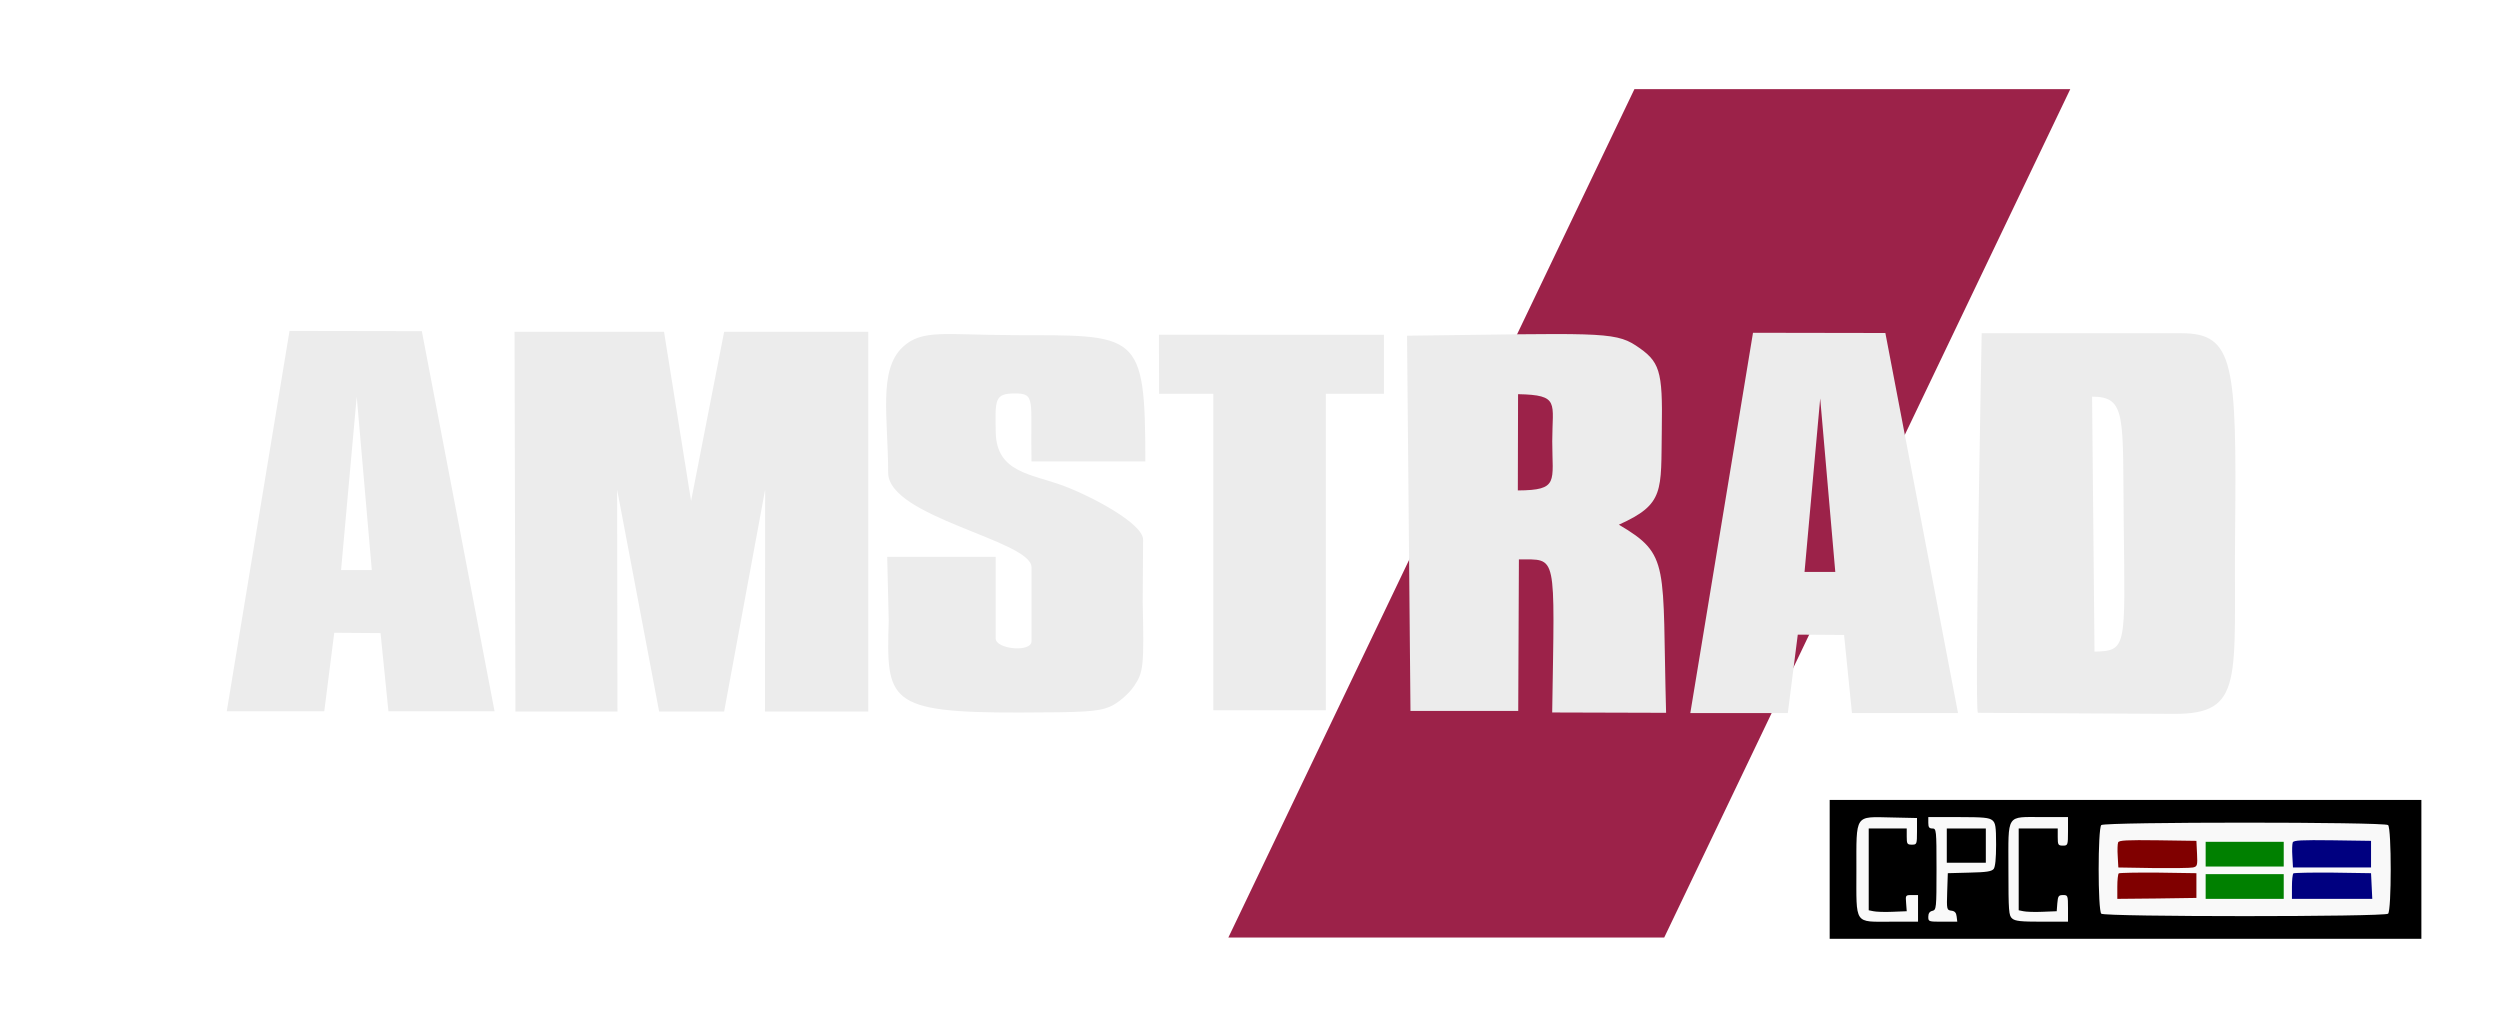
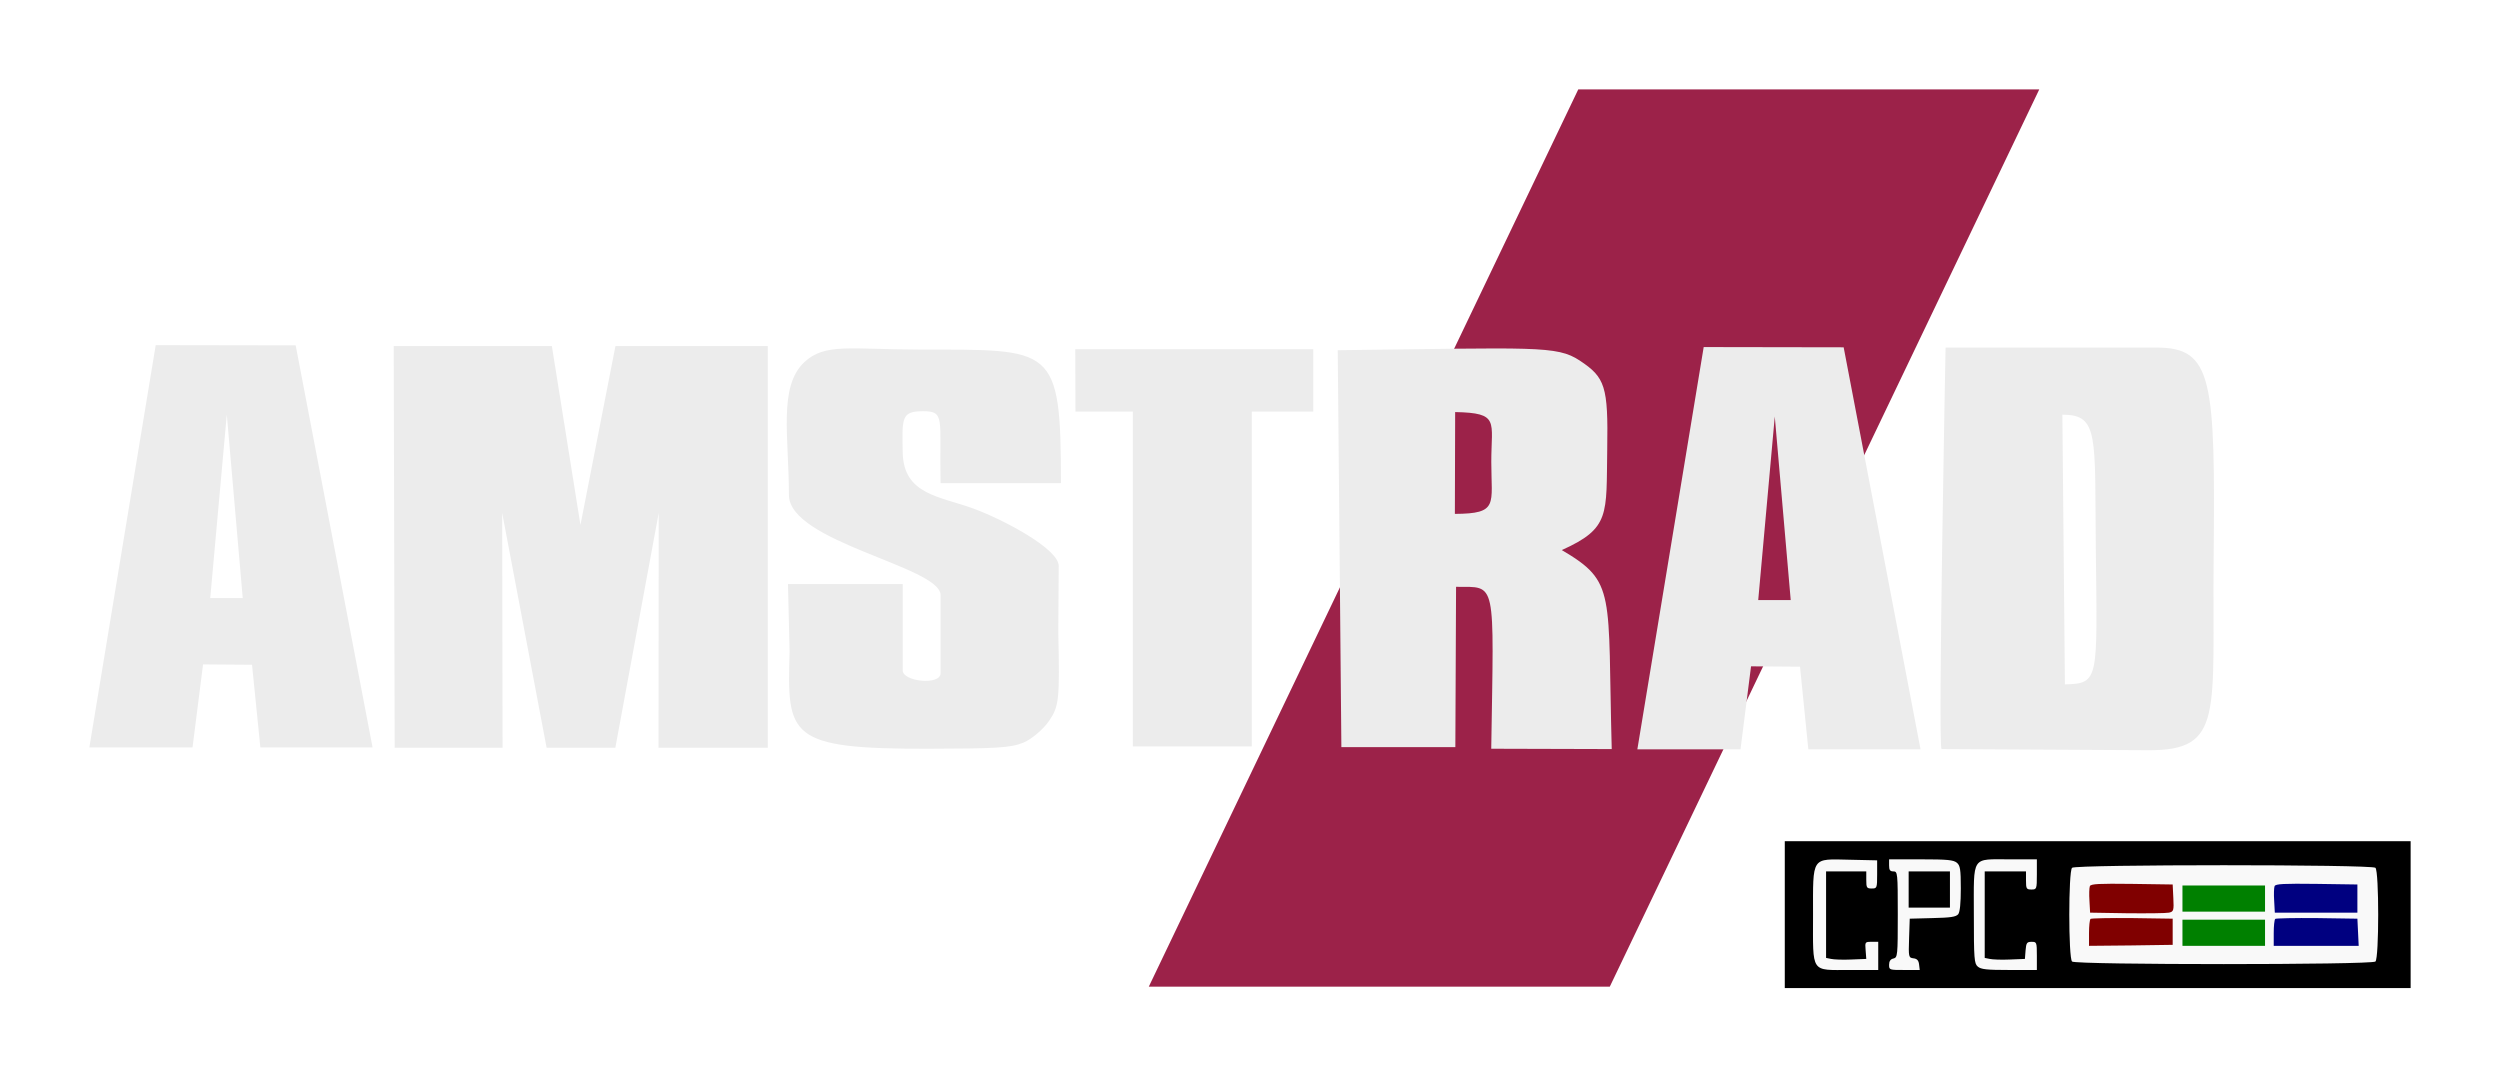
- <svg xmlns="http://www.w3.org/2000/svg" viewBox="0 0 44.384 18.138" version="1.1" id="svg6">
+ <svg xmlns="http://www.w3.org/2000/svg" viewBox="0 0 419.618 180.848" version="1.1" id="svg6" width="419.618" height="180.848">
  <defs id="defs10" />
-   <path d="m 29.017,1.582 h 7.738 L 29.546,16.644 h -7.738 z" id="path2" style="fill:#9c2249;stroke-width:0.809" />
-   <path d="M 5.14,5.875 4.026,12.627 h 1.731 l 0.177,-1.393 0.822,0.006 0.14,1.387 H 8.78 L 7.489,5.879 Z m 1.193,1.166 0.268,3.08 h -0.546 z m 2.802,-1.15 0.016,6.741 h 1.811 l -0.006,-3.94 0.746,3.94 h 1.154 l 0.728,-3.94 -0.003,3.94 h 1.834 V 5.891 H 12.856 L 12.269,8.894 11.789,5.891 Z m 11.44,0.052 0.003,1.048 h 0.963 v 5.619 h 1.997 V 6.991 h 1.032 V 5.944 Z m -2.633,0.006 C 16.799,5.948 16.372,5.838 16.028,6.16 15.589,6.57 15.767,7.412 15.768,8.391 c 8.04e-4,0.79 2.531,1.2 2.545,1.676 v 1.317 c -0.002,0.206 -0.637,0.141 -0.636,-0.049 V 9.886 h -1.926 l 0.027,1.132 c -0.043,1.426 -0.028,1.637 2.328,1.632 1.123,-0.003 1.383,-0.013 1.597,-0.103 0.141,-0.059 0.337,-0.226 0.434,-0.371 0.164,-0.242 0.175,-0.359 0.15,-1.477 l 0.007,-1.116 C 20.299,9.296 19.372,8.807 18.876,8.623 18.307,8.412 17.691,8.392 17.678,7.675 17.667,7.093 17.657,6.987 18.012,6.985 c 0.386,-0.002 0.279,0.116 0.301,1.207 h 2.021 C 20.333,5.86 20.21,5.955 17.941,5.95 Z m 7.038,0.011 0.061,6.662 h 1.913 l 0.012,-2.691 c 0.686,0.008 0.635,-0.161 0.591,2.718 l 2.022,0.006 c -0.071,-2.646 0.079,-2.8 -0.838,-3.34 0.818,-0.368 0.745,-0.593 0.762,-1.695 0.017,-1.055 -0.034,-1.202 -0.461,-1.486 -0.387,-0.256 -0.742,-0.213 -4.062,-0.174 z m 1.971,1.038 c 0.75,0.015 0.607,0.149 0.607,0.836 0,0.718 0.126,0.869 -0.611,0.873 z m 8.231,-1.082 c 0,0 -0.129,6.63 -0.068,6.737 v 0.002 l 3.469,0.019 c 1.276,0.008 1.073,-0.609 1.098,-3.221 0.029,-2.999 -0.016,-3.537 -0.953,-3.537 z m 2.522,3.394 c 0.024,2.19 0.059,2.244 -0.519,2.259 l -0.043,-4.527 c 0.619,0 0.541,0.353 0.562,2.268 z M 31.122,5.908 30.009,12.66 h 1.731 l 0.177,-1.393 0.822,0.006 0.14,1.387 h 1.883 L 33.472,5.912 Z m 1.193,1.166 0.268,3.08 h -0.546 z" id="path4" style="fill:#ececec;stroke-width:0.679" />
-   <rect style="fill:#f9f9f9;fill-opacity:1;fill-rule:nonzero;stroke:none;stroke-width:3.901;stroke-linejoin:round;stroke-miterlimit:4;stroke-dasharray:none;stroke-dashoffset:0;stroke-opacity:1;paint-order:stroke markers fill" id="rect838" width="10.505" height="2.465" x="32.483" y="14.202" />
-   <g transform="matrix(0.00364744,0,0,-0.00337671,32.26464,16.86984)" id="g18" style="fill:#000000;stroke:none">
-     <path d="M 60,425 V 60 H 1500 2940 V 425 790 H 1500 60 Z m 425,200 c 0,-68 -1,-70 -25,-70 -23,0 -25,4 -25,43 v 42 H 343 250 V 425 210 l 23,-5 c 12,-3 54,-5 92,-3 l 70,3 -3,43 c -3,41 -3,42 27,42 h 31 V 220 150 H 360 c -183,0 -170,-20 -170,272 0,296 -10,280 170,276 l 125,-3 z m 367,58 c 15,-14 18,-32 18,-128 0,-73 -4,-117 -12,-128 -11,-13 -34,-17 -118,-19 l -105,-3 -3,-97 c -3,-94 -2,-97 20,-100 17,-2 24,-11 26,-31 l 3,-27 h -70 c -70,0 -71,0 -71,26 0,17 6,28 20,31 19,5 20,14 20,219 0,207 -1,214 -20,214 -16,0 -20,7 -20,30 v 30 h 147 c 122,0 149,-3 165,-17 z m 368,-58 c 0,-73 -1,-75 -25,-75 -23,0 -25,4 -25,45 v 45 h -95 -95 V 425 210 l 23,-5 c 12,-3 54,-5 92,-3 l 70,3 3,42 c 3,38 6,43 28,43 23,0 24,-2 24,-70 v -70 h -127 c -104,0 -130,3 -145,17 -16,15 -18,36 -18,259 0,296 -14,274 167,274 h 123 z m 1558,33 c 17,-17 17,-449 0,-466 -17,-17 -1379,-17 -1396,0 -17,17 -17,449 0,466 17,17 1379,17 1396,0 z" id="path2-2" />
-     <path d="m 630,550 v -90 h 95 95 v 90 90 h -95 -95 z" id="path4-3" />
-     <path d="m 1464,567 c -3,-8 -4,-41 -2,-73 l 3,-59 170,-3 c 94,-1 180,0 193,3 21,5 23,10 20,73 l -3,67 -188,3 c -152,2 -188,0 -193,-11 z" id="path6" style="fill:#800000" />
-     <path d="m 2314,567 c -3,-8 -4,-41 -2,-73 l 3,-59 h 190 190 v 70 70 l -188,3 c -152,2 -188,0 -193,-11 z" id="path8" style="fill:#000080" />
-     <path d="m 1890,505 v -65 h 190 190 v 65 65 h -190 -190 z" id="path10" style="fill:#008000" />
-     <path d="m 1467,404 c -4,-4 -7,-36 -7,-71 v -63 l 193,2 192,3 v 65 65 l -186,3 c -102,1 -188,-1 -192,-4 z" id="path12" style="fill:#800000" />
-     <path d="m 2317,404 c -4,-4 -7,-36 -7,-71 v -63 h 195 196 l -3,68 -3,67 -186,3 c -102,1 -188,-1 -192,-4 z" id="path14" style="fill:#000080" />
-     <path d="m 1890,335 v -65 h 190 190 v 65 65 h -190 -190 z" id="path16" style="fill:#008000" />
+   <path d="m 264.911,15 h 77.377 l -72.09,150.611 h -77.377 z" id="path2" style="fill:#9c2249;stroke-width:8.095" />
+   <path d="M 26.136,57.928 15,125.445 h 17.315 l 1.768,-13.929 8.219,0.063 1.398,13.866 H 62.533 L 49.629,57.968 Z m 11.931,11.656 2.676,30.802 h -5.456 z m 28.017,-11.496 0.161,67.413 h 18.11 l -0.065,-39.4 7.456,39.4 h 11.538 l 7.279,-39.4 -0.032,39.4 h 18.343 V 58.089 H 103.301 L 97.427,88.117 92.63,58.089 Z m 114.397,0.522 0.032,10.48 h 9.634 v 56.187 h 19.966 V 69.091 h 10.316 V 58.611 Z m -26.329,0.063 c -11.425,-0.023 -15.692,-1.119 -19.138,2.106 -4.387,4.098 -2.603,12.517 -2.595,22.303 0.008,7.897 25.309,11.995 25.454,16.764 v 13.166 c -0.016,2.06 -6.371,1.406 -6.355,-0.494 V 98.034 h -19.259 l 0.273,11.318 c -0.434,14.262 -0.281,16.374 23.284,16.322 11.232,-0.029 13.828,-0.132 15.973,-1.033 1.406,-0.591 3.366,-2.261 4.339,-3.708 1.639,-2.422 1.752,-3.587 1.502,-14.767 l 0.072,-11.163 c 0.025,-2.87 -9.24,-7.759 -14.205,-9.602 -5.689,-2.106 -11.851,-2.307 -11.98,-9.475 -0.112,-5.825 -0.209,-6.881 3.342,-6.904 3.865,-0.017 2.788,1.159 3.013,12.07 h 20.207 c -0.008,-23.313 -1.245,-22.366 -23.927,-22.418 z m 70.383,0.109 0.611,66.621 h 19.13 l 0.12,-26.906 c 6.862,0.079 6.347,-1.613 5.905,27.175 l 20.223,0.058 c -0.707,-26.464 0.787,-28.002 -8.38,-33.402 8.179,-3.679 7.448,-5.934 7.625,-16.948 0.169,-10.555 -0.338,-12.024 -4.612,-14.859 -3.873,-2.56 -7.416,-2.129 -40.623,-1.739 z m 19.709,10.382 c 7.496,0.155 6.066,1.486 6.066,8.362 0,7.18 1.261,8.689 -6.114,8.729 z m 82.315,-10.822 c 0,0 -1.294,66.303 -0.683,67.371 v 0.017 l 34.694,0.19 c 12.759,0.076 10.734,-6.089 10.983,-32.209 0.289,-29.993 -0.161,-35.369 -9.529,-35.369 z M 351.779,92.283 c 0.241,21.895 0.587,22.44 -5.19,22.59 l -0.426,-45.271 c 6.195,0 5.407,3.53 5.616,22.681 z M 285.96,58.254 274.824,125.776 h 17.315 l 1.768,-13.935 8.219,0.063 1.398,13.872 h 18.833 L 309.453,58.294 Z m 11.931,11.662 2.676,30.803 h -5.455 z" id="path4" style="fill:#ececec;stroke-width:6.791" />
+   <rect style="fill:#f9f9f9;fill-opacity:1;fill-rule:nonzero;stroke:none;stroke-width:39.015;stroke-linejoin:round;stroke-miterlimit:4;stroke-dasharray:none;stroke-dashoffset:0;stroke-opacity:1;paint-order:stroke markers fill" id="rect838" width="105.046" height="24.65" x="299.572" y="141.198" />
+   <g transform="matrix(0.00364744,0,0,-0.00337671,218.5663,98.16922)" id="g18" style="fill:#000000;stroke:none">
+     <path d="m 22208.784,-16392.935 v -3650 h 14400 14400 v 3650 3650 h -14400 -14400 z m 4250,2000 c 0,-680 -10,-700 -250,-700 -230,0 -250,40 -250,430 v 420 h -920 -930 v -2150 -2150 l 230,-50 c 120,-30 540,-50 920,-30 l 700,30 -30,430 c -30,410 -30,420 270,420 h 310 v -700 -700 h -1300 c -1830,0 -1700,-200 -1700,2720 0,2960 -100,2800 1700,2760 l 1250,-30 z m 3670,580 c 150,-140 180,-320 180,-1280 0,-730 -40,-1170 -120,-1280 -110,-130 -340,-170 -1180,-190 l -1050,-30 -30,-970 c -30,-940 -20,-970 200,-1000 170,-20 240,-110 260,-310 l 30,-270 h -700 c -700,0 -710,0 -710,260 0,170 60,280 200,310 190,50 200,140 200,2190 0,2070 -10,2140 -200,2140 -160,0 -200,70 -200,300 v 300 h 1470 c 1220,0 1490,-30 1650,-170 z m 3680,-580 c 0,-730 -10,-750 -250,-750 -230,0 -250,40 -250,450 v 450 h -950 -950 v -2150 -2150 l 230,-50 c 120,-30 540,-50 920,-30 l 700,30 30,420 c 30,380 60,430 280,430 230,0 240,-20 240,-700 v -700 h -1270 c -1040,0 -1300,30 -1450,170 -160,150 -180,360 -180,2590 0,2960 -140,2740 1670,2740 h 1230 z m 15580,330 c 170,-170 170,-4490 0,-4660 -170,-170 -13790,-170 -13960,0 -170,170 -170,4490 0,4660 170,170 13790,170 13960,0 z" id="path2-2" style="stroke-width:10" />
+     <path d="m 27908.784,-15142.935 v -900 h 950 950 v 900 900 h -950 -950 z" id="path4-3" style="stroke-width:10" />
+     <path d="m 36248.784,-14972.935 c -30,-80 -40,-410 -20,-730 l 30,-590 1700,-30 c 940,-10 1800,0 1930,30 210,50 230,100 200,730 l -30,670 -1880,30 c -1520,20 -1880,0 -1930,-110 z" id="path6" style="fill:#800000;stroke-width:10" />
+     <path d="m 44748.784,-14972.935 c -30,-80 -40,-410 -20,-730 l 30,-590 h 1900 1900 v 700 700 l -1880,30 c -1520,20 -1880,0 -1930,-110 z" id="path8" style="fill:#000080;stroke-width:10" />
+     <path d="m 40508.784,-15592.935 v -650 h 1900 1900 v 650 650 h -1900 -1900 z" id="path10" style="fill:#008000;stroke-width:10" />
+     <path d="m 36278.784,-16602.935 c -40,-40 -70,-360 -70,-710 v -630 l 1930,20 1920,30 v 650 650 l -1860,30 c -1020,10 -1880,-10 -1920,-40 z" id="path12" style="fill:#800000;stroke-width:10" />
+     <path d="m 44778.784,-16602.935 c -40,-40 -70,-360 -70,-710 v -630 h 1950 1960 l -30,680 -30,670 -1860,30 c -1020,10 -1880,-10 -1920,-40 z" id="path14" style="fill:#000080;stroke-width:10" />
+     <path d="m 40508.784,-17292.935 v -650 h 1900 1900 v 650 650 h -1900 -1900 z" id="path16" style="fill:#008000;stroke-width:10" />
  </g>
</svg>
